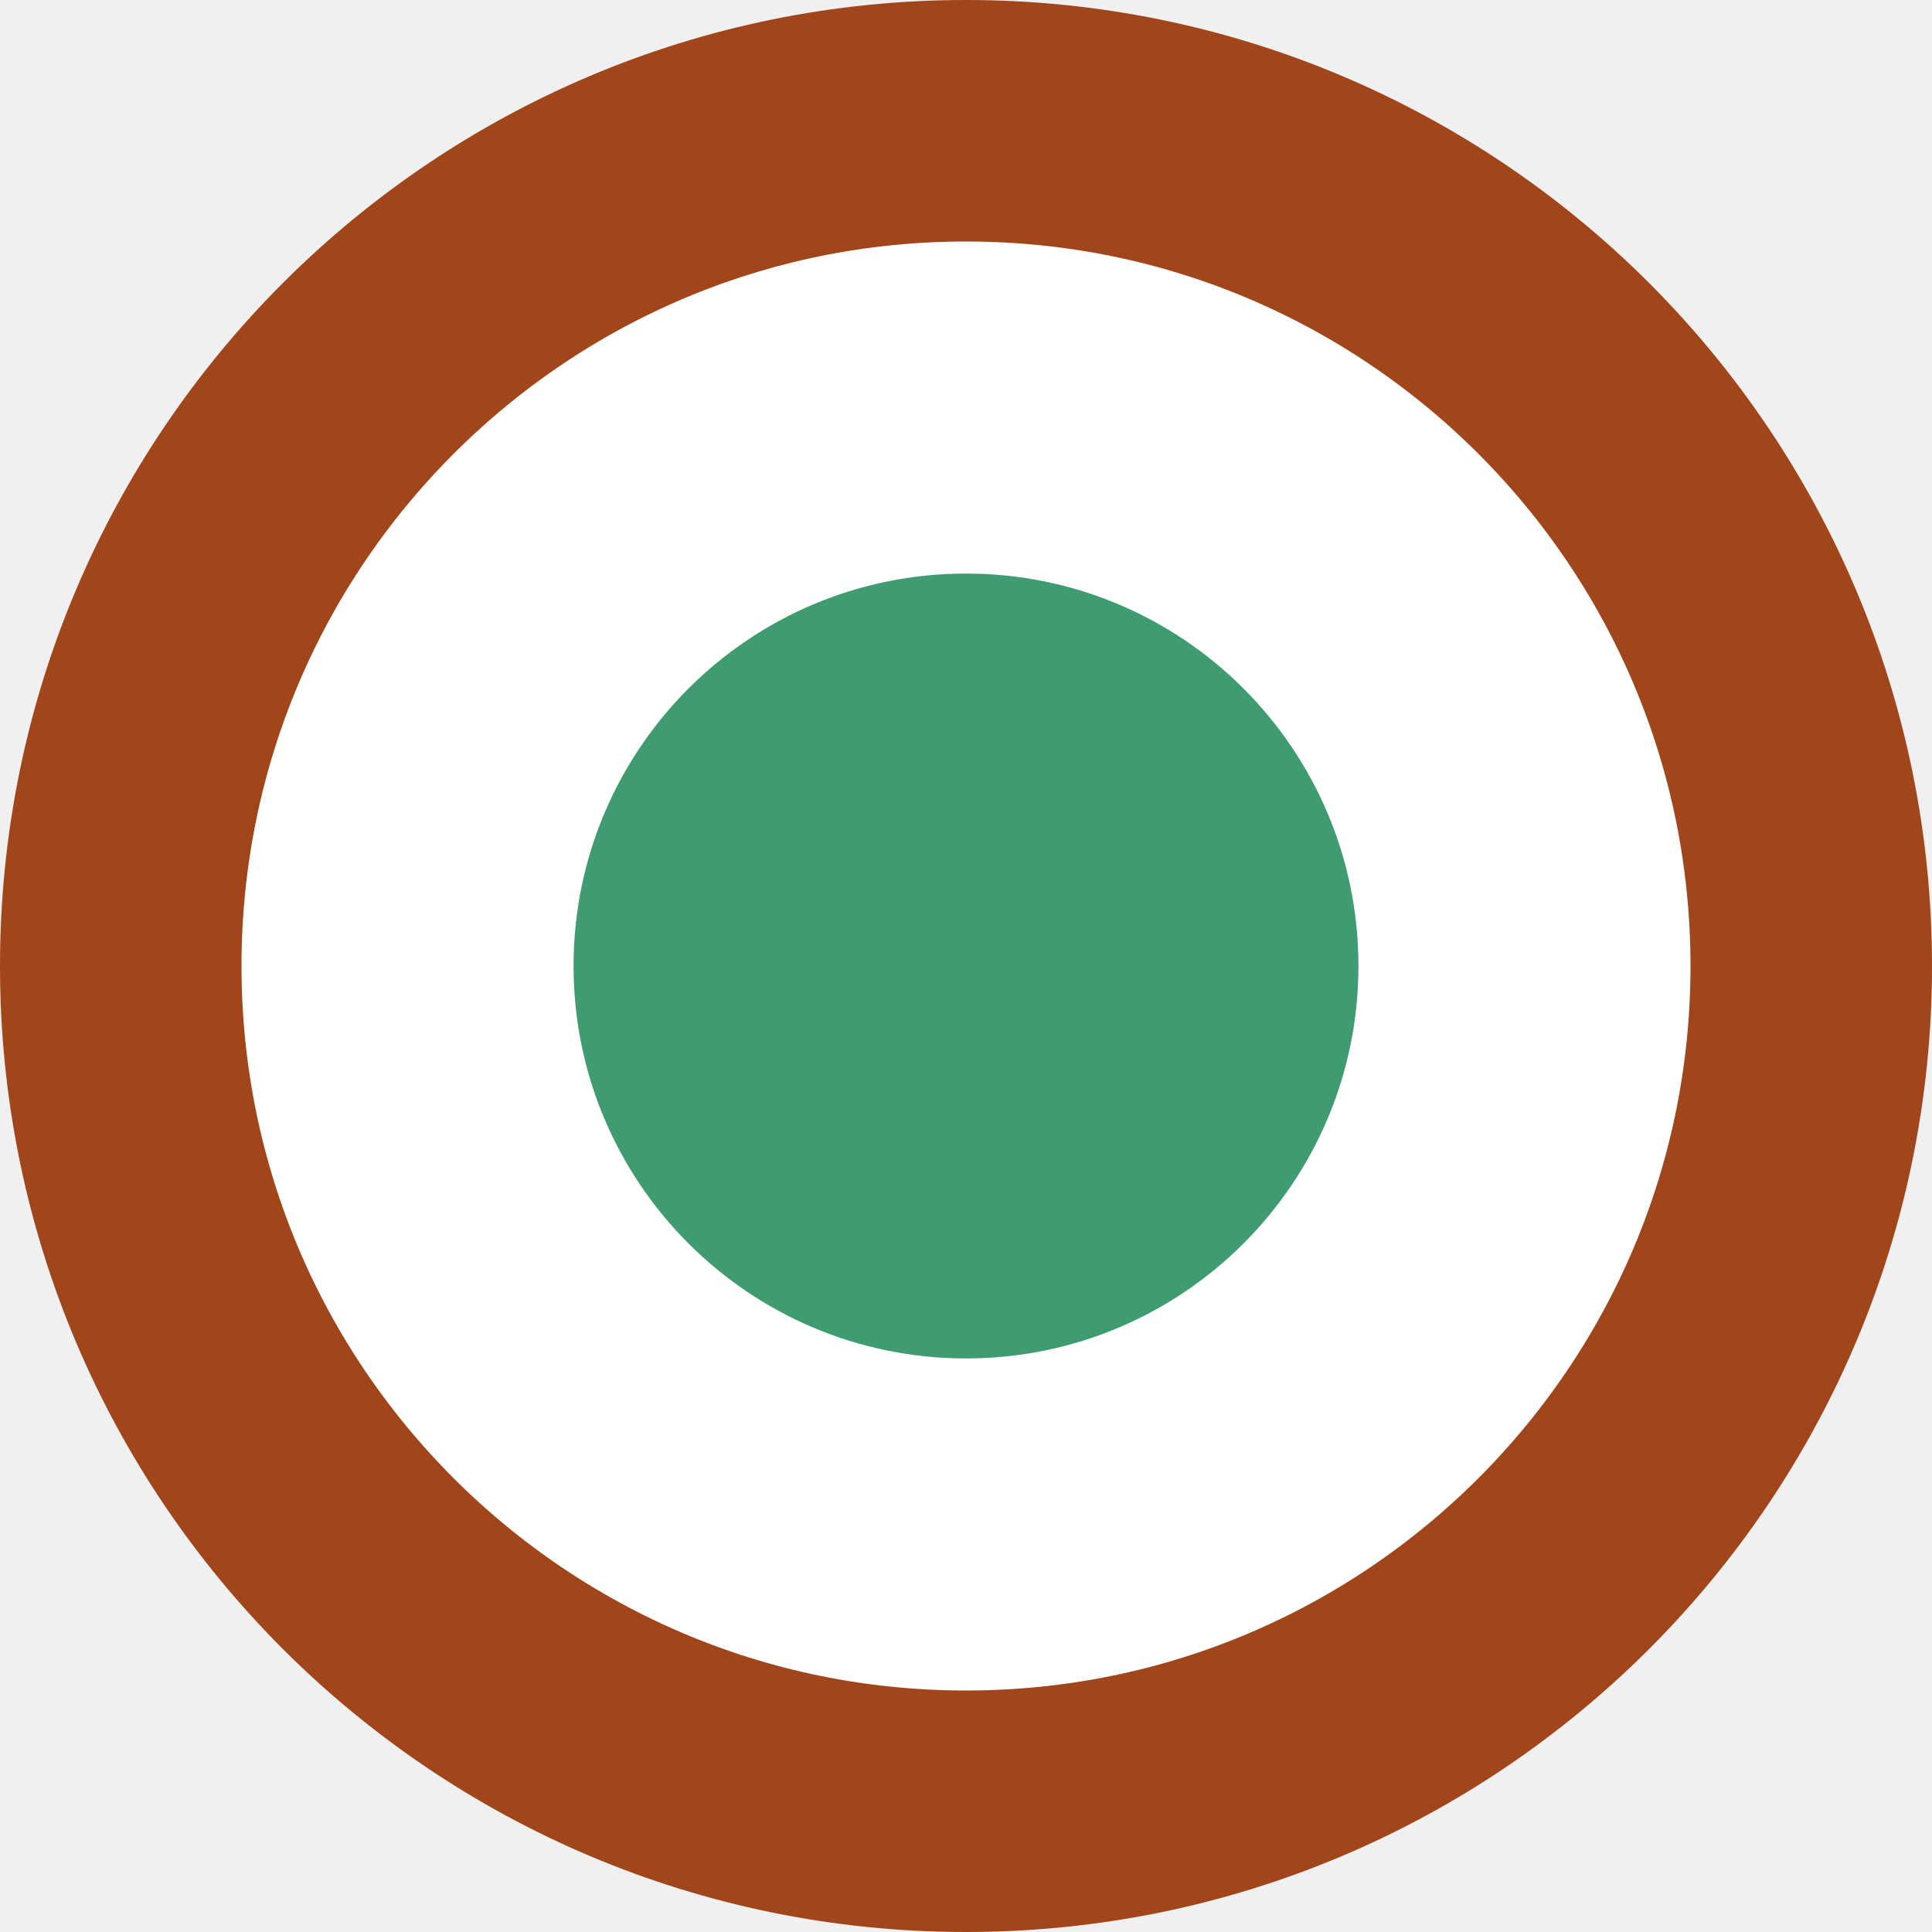
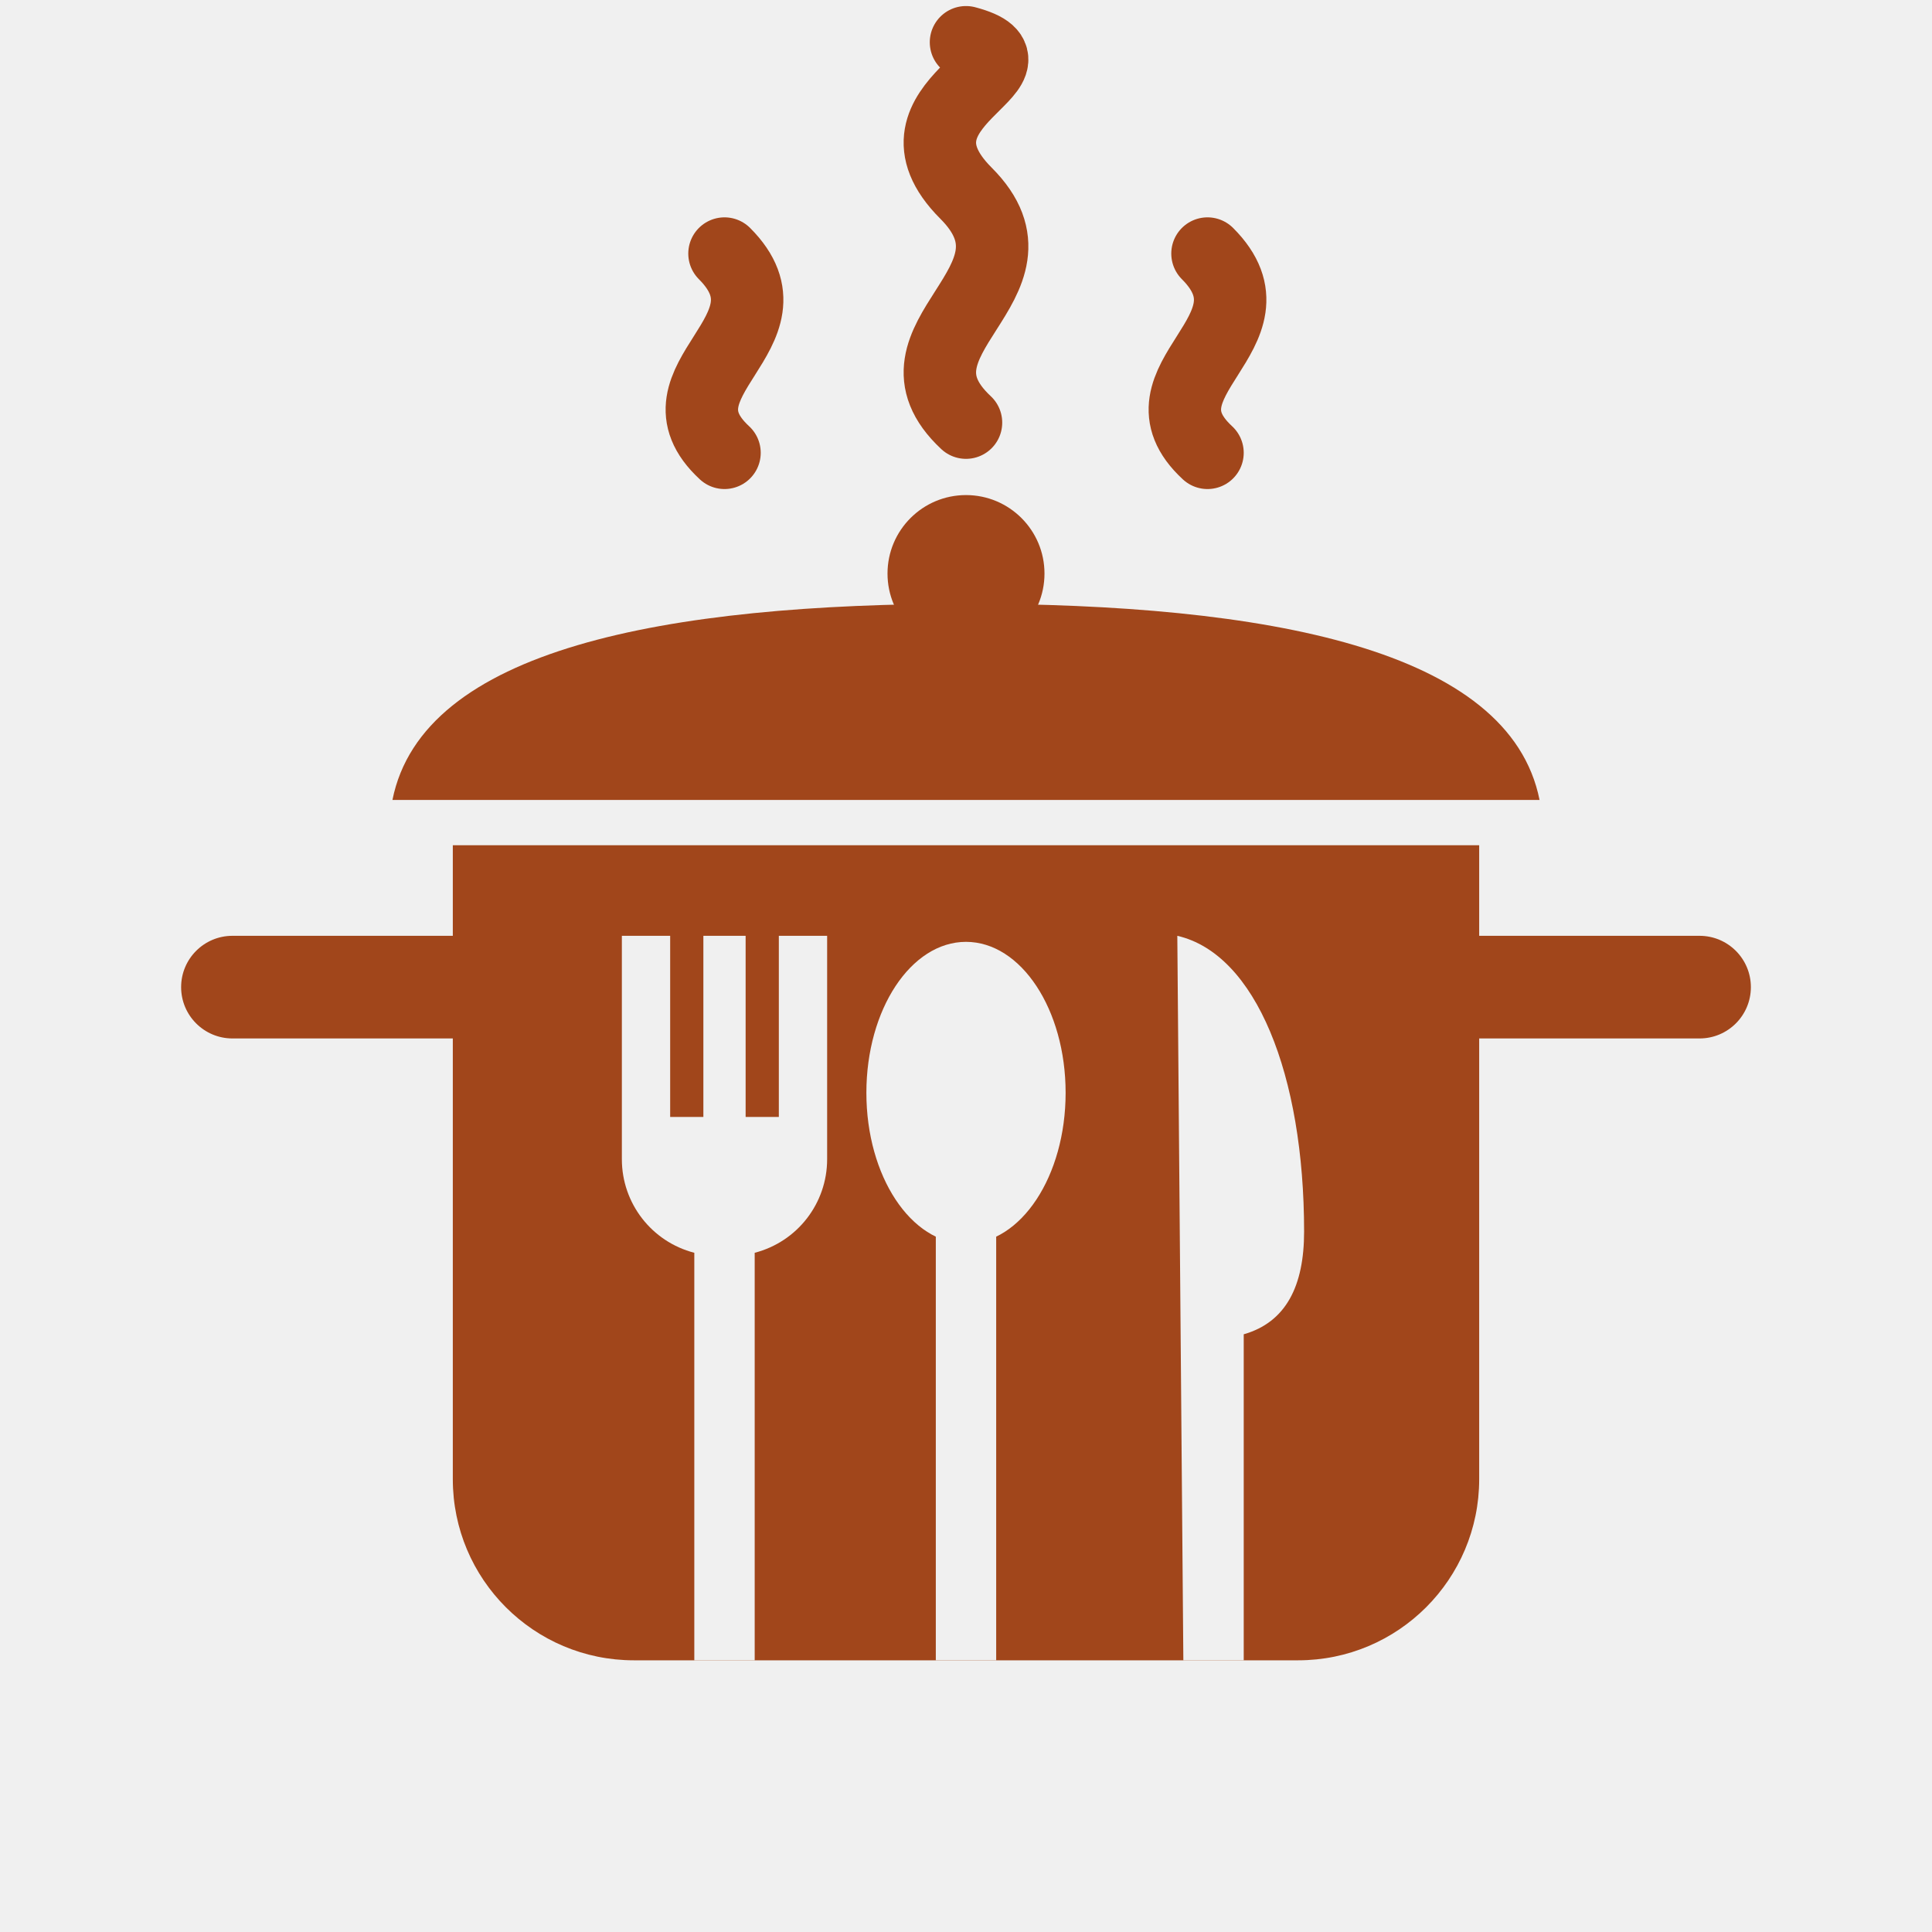
<svg xmlns="http://www.w3.org/2000/svg" viewBox="0 0 64 64">
-   <circle cx="32" cy="32" r="28" fill="#FFFFFF" stroke="#A1461B" stroke-width="8" />
-   <circle cx="32" cy="32" r="13" fill="#3E9C70" />
+   <style>.t{fill:#A1461B;stroke:#A1461B}@media (prefers-color-scheme:dark){.t{fill:#B9CD8A;stroke:#B9CD8A}}</style>
+   <defs>
+     <mask id="besteck">
+       <rect width="64" height="64" fill="#fff" />
+       <g fill="#000">
+         <path d="M20.6 31h1.6v6h1.1v-6h1.4v6h1.1v-6h1.6v7.4a3.2 3.2 0 0 1-2.4 3.1V55h-2V41.5a3.2 3.2 0 0 1-2.4-3.1z" />
+         <ellipse cx="32" cy="36.2" rx="3.3" ry="5" />
+         <rect x="31" y="40" width="2" height="15" />
+         <path d="M39 31c2.6 0.6 4.2 4.6 4.2 9.8 0 1.8-0.6 3-2 3.4V55h-2z" />
+       </g>
+     </mask>
+   </defs>
+   <g class="t" fill="none" style="fill:none" stroke-width="2.4" stroke-linecap="round">
+     <path d="M24 15c-2.6-2.4 2.6-4 0-6.6" />
+     <path d="M32 14c-3-2.8 3-4.6 0-7.6s3-4.2 0-5" />
+     <path d="M40 15c-2.6-2.4 2.6-4 0-6.6" />
+   </g>
+   <g class="t" style="stroke:none">
+     <circle cx="32" cy="19" r="2.6" />
+     <path d="M13 26.5C14 21.5 22 20 32 20s18 1.5 19 6.5z" />
+     <rect x="6" y="31" width="12" height="3.4" rx="1.7" />
+     <rect x="46" y="31" width="12" height="3.4" rx="1.7" />
+     <path d="M15 28h34v21a6 6 0 0 1-6 6H21a6 6 0 0 1-6-6z" mask="url(#besteck)" />
+   </g>
</svg>
